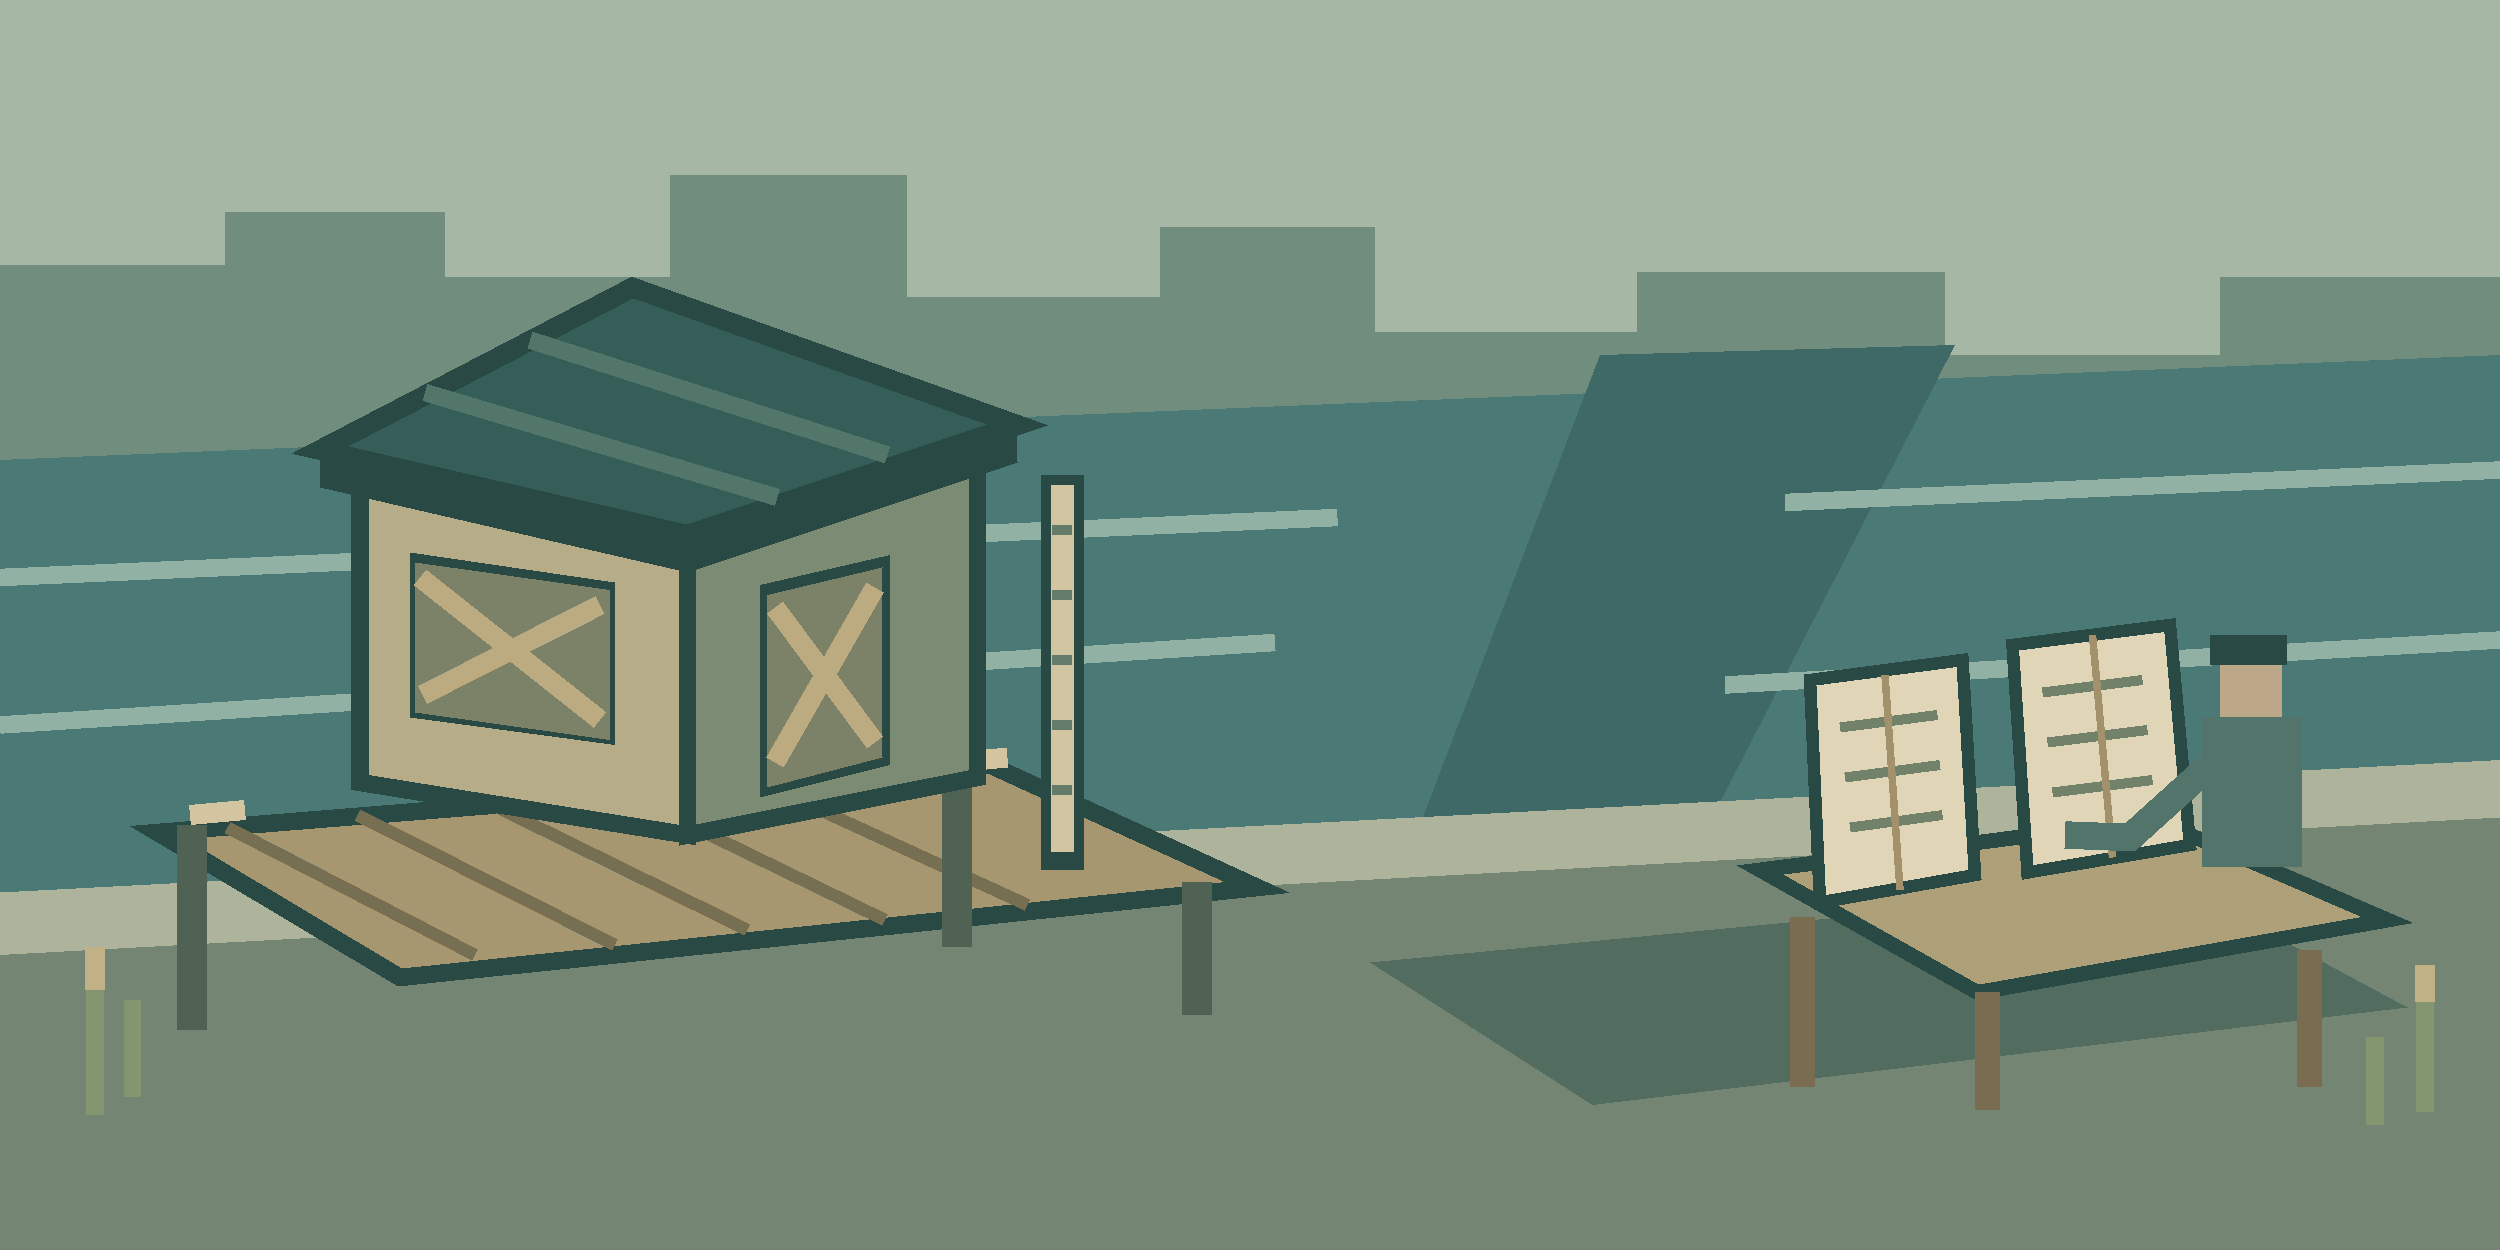
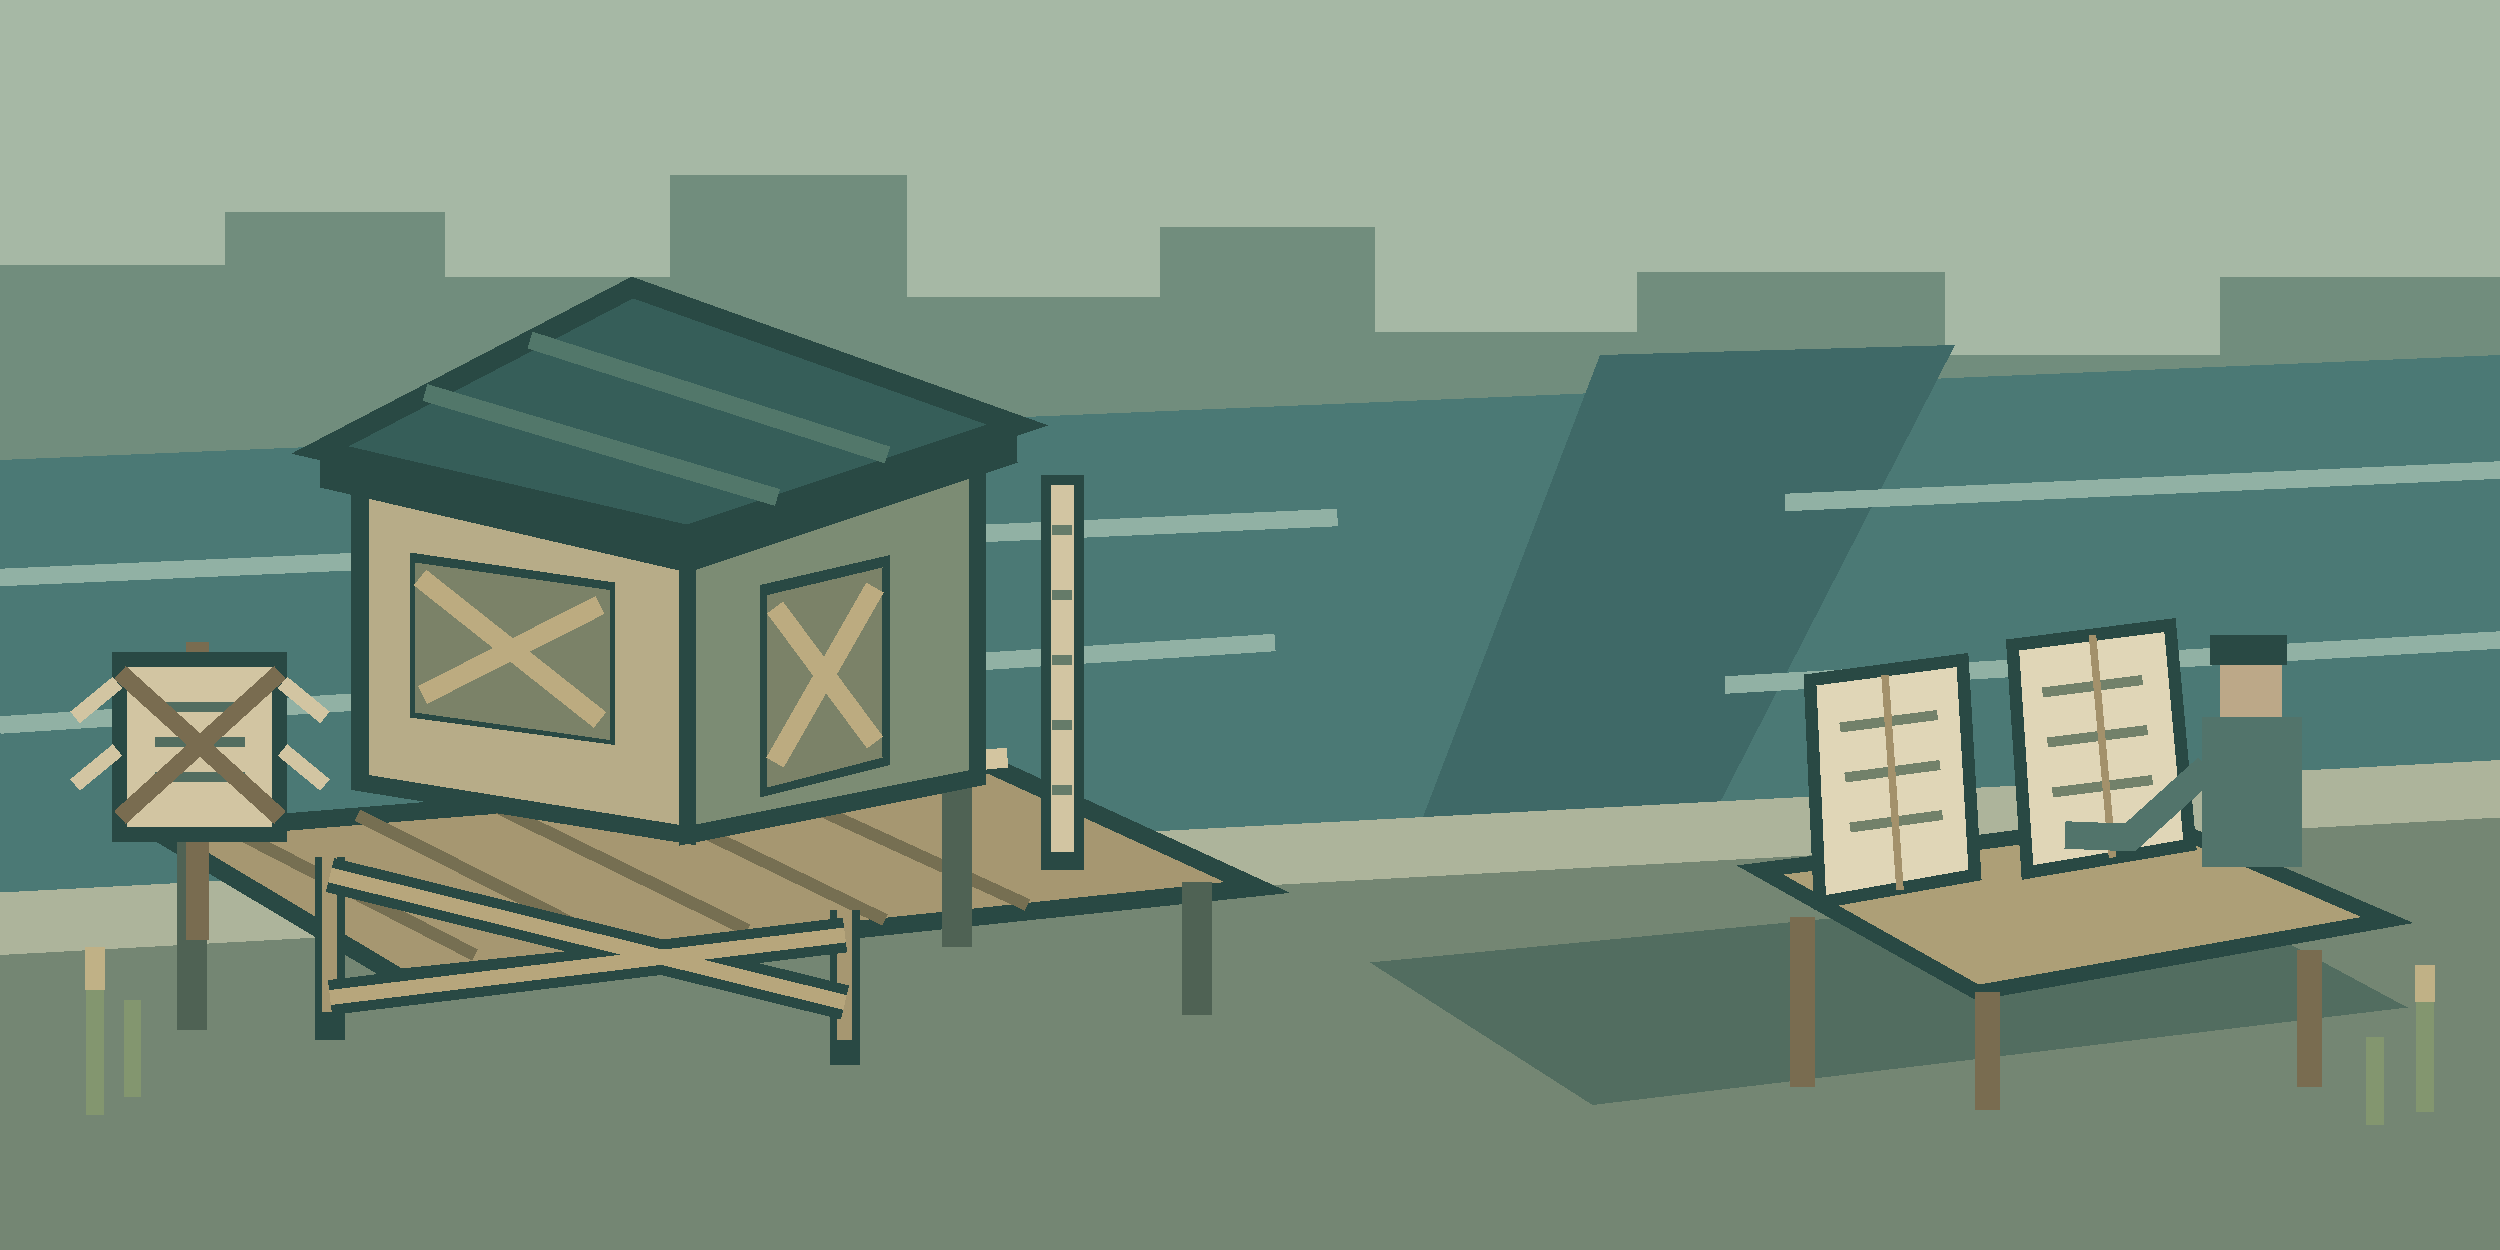
- <svg xmlns="http://www.w3.org/2000/svg" width="1000" height="500" viewBox="0 0 1000 500" shape-rendering="crispEdges" data-branch="branch_closed" data-review="verified">
+ <svg xmlns="http://www.w3.org/2000/svg" width="1000" height="500" viewBox="0 0 1000 500" shape-rendering="crispEdges" data-branch="branch_closed" data-review="verified" data-access="public">
  <rect width="1000" height="500" fill="#A6B8A5" />
  <path d="M0 106h90V85h88v26h90V70h95v49h101V91h86v42h105v-24h123v33h110v-31h112v244H0Z" fill="#718D7D" />
  <path d="M0 184l1000-42v214L0 393Z" fill="#4B7975" />
  <path d="M640 142l-82 214h112l112-218Z" fill="#3F6967" />
  <path d="M0 231l535-24M714 201l286-13M0 290l510-33M690 274l310-18" stroke="#91B1A4" stroke-width="7" />
  <path d="M0 370l1000-52v182H0Z" fill="#748673" />
  <path d="M0 357l1000-53v23L0 382Z" fill="#ADB49B" />
  <path d="M63 333l333-27 107 49-343 36Z" fill="#A69771" stroke="#294944" stroke-width="7" />
  <path d="M91 331l99 51M143 326l103 52M197 322l102 50M251 318l103 50M304 313l107 49" stroke="#766F52" stroke-width="5" />
  <path d="M77 330v82M383 310v69M479 353v53" stroke="#4F6254" stroke-width="12" />
  <path d="M76 326l22-2M382 305l21-2" stroke="#D3C5A0" stroke-width="8" />
  <g id="branch-house">
    <path d="M144 180l131 20v134l-131-21Z" fill="#B7AC88" stroke="#294944" stroke-width="7" />
    <path d="M275 200l116-29v140l-116 23Z" fill="#7C8C74" stroke="#294944" stroke-width="7" />
    <path d="M128 180l125-65 154 55-132 44Z" fill="#365E59" stroke="#294944" stroke-width="8" />
    <path d="M128 180l147 34 132-44v15l-132 44-147-34Z" fill="#294944" />
    <path d="M170 157l141 42M212 136l143 46" stroke="#52776A" stroke-width="7" />
    <path d="M164 221l82 12v65l-82-11ZM304 234l52-12v84l-52 13Z" fill="#294944" />
    <g id="branch-shutter">
      <path d="M166 225l78 11v60l-78-11ZM307 238l46-11v76l-46 12Z" fill="#7B8268" />
      <path d="M168 231l72 57M169 278l71-36M310 243l40 54M310 305l40-70" stroke="#BCAB80" stroke-width="8" />
    </g>
    <path d="M425 190v158" stroke="#294944" stroke-width="17" />
    <path d="M425 194v147" stroke="#D2C5A2" stroke-width="9" />
    <path d="M421 212h8M421 238h8M421 264h8M421 290h8M421 316h8" stroke="#657B69" stroke-width="4" />
  </g>
+   <g id="branch-access" data-access="public" data-access-current="stopped">
+     <path d="M132 343v73M338 364v62" stroke="#294944" stroke-width="12" />
+     <path d="M132 343v62M338 364v52" stroke="#A69771" stroke-width="6" />
+     <g id="access-shut">
+       <path d="M132 350l206 51M132 399l206-25" stroke="#294944" stroke-width="14" />
+       <path d="M132 350l206 51M132 399l206-25" stroke="#B7A67C" stroke-width="6" />
+     </g>
+     <g id="public-notice">
+       <path d="M79 257v119" stroke="#796C50" stroke-width="9" />
+       <path d="M48 264h64v70H48Z" fill="#D2C5A2" stroke="#294944" stroke-width="6" />
+       <path d="M62 283h36M62 297h36M62 311h36" stroke="#526D60" stroke-width="4" />
+       <path d="M47 273l-17 14M47 300l-17 14M113 273l17 14M113 300l17 14" stroke="#D2C5A2" stroke-width="6" />
+       <path id="access-notice-tied" d="M48 269l64 58M48 327l64-58" stroke="#796C50" stroke-width="7" />
+     </g>
+   </g>
  <g id="record-platform">
    <path d="M548 385l324-31 91 49-326 39Z" fill="#526D60" />
    <g id="check-table">
      <path d="M704 348l158-20 93 40-164 29Z" fill="#AD9F77" stroke="#294944" stroke-width="6" />
      <path d="M721 367v68M924 380v55M795 397v47" stroke="#796C50" stroke-width="10" />
      <g id="paired-ledgers">
        <path d="M724 272l61-8 5 86-62 11Z M805 258l63-8 8 88-65 11Z" fill="#E0D6B7" stroke="#294944" stroke-width="5" />
        <path d="M736 291l39-5M738 311l38-5M740 331l37-5M817 277l40-5M819 297l40-5M821 317l40-5" stroke="#72816A" stroke-width="4" />
        <path d="M754 270l6 86M837 254l8 89" stroke="#A3916B" stroke-width="3" />
      </g>
      <g id="check-worker">
        <path d="M888 259h25v29h-25Z" fill="#BCA888" />
        <path d="M884 254h31v12h-31Z" fill="#294944" />
        <path d="M881 287h40v60h-40Z" fill="#52746B" />
        <path d="M883 307l-31 28-26-1" fill="none" stroke="#52746B" stroke-width="11" />
      </g>
    </g>
  </g>
  <path d="M38 446v-50M53 439v-39M970 445v-44M950 450v-35" stroke="#83966F" stroke-width="7" />
  <path d="M38 396v-17M970 401v-15" stroke="#C0B186" stroke-width="8" />
</svg>
